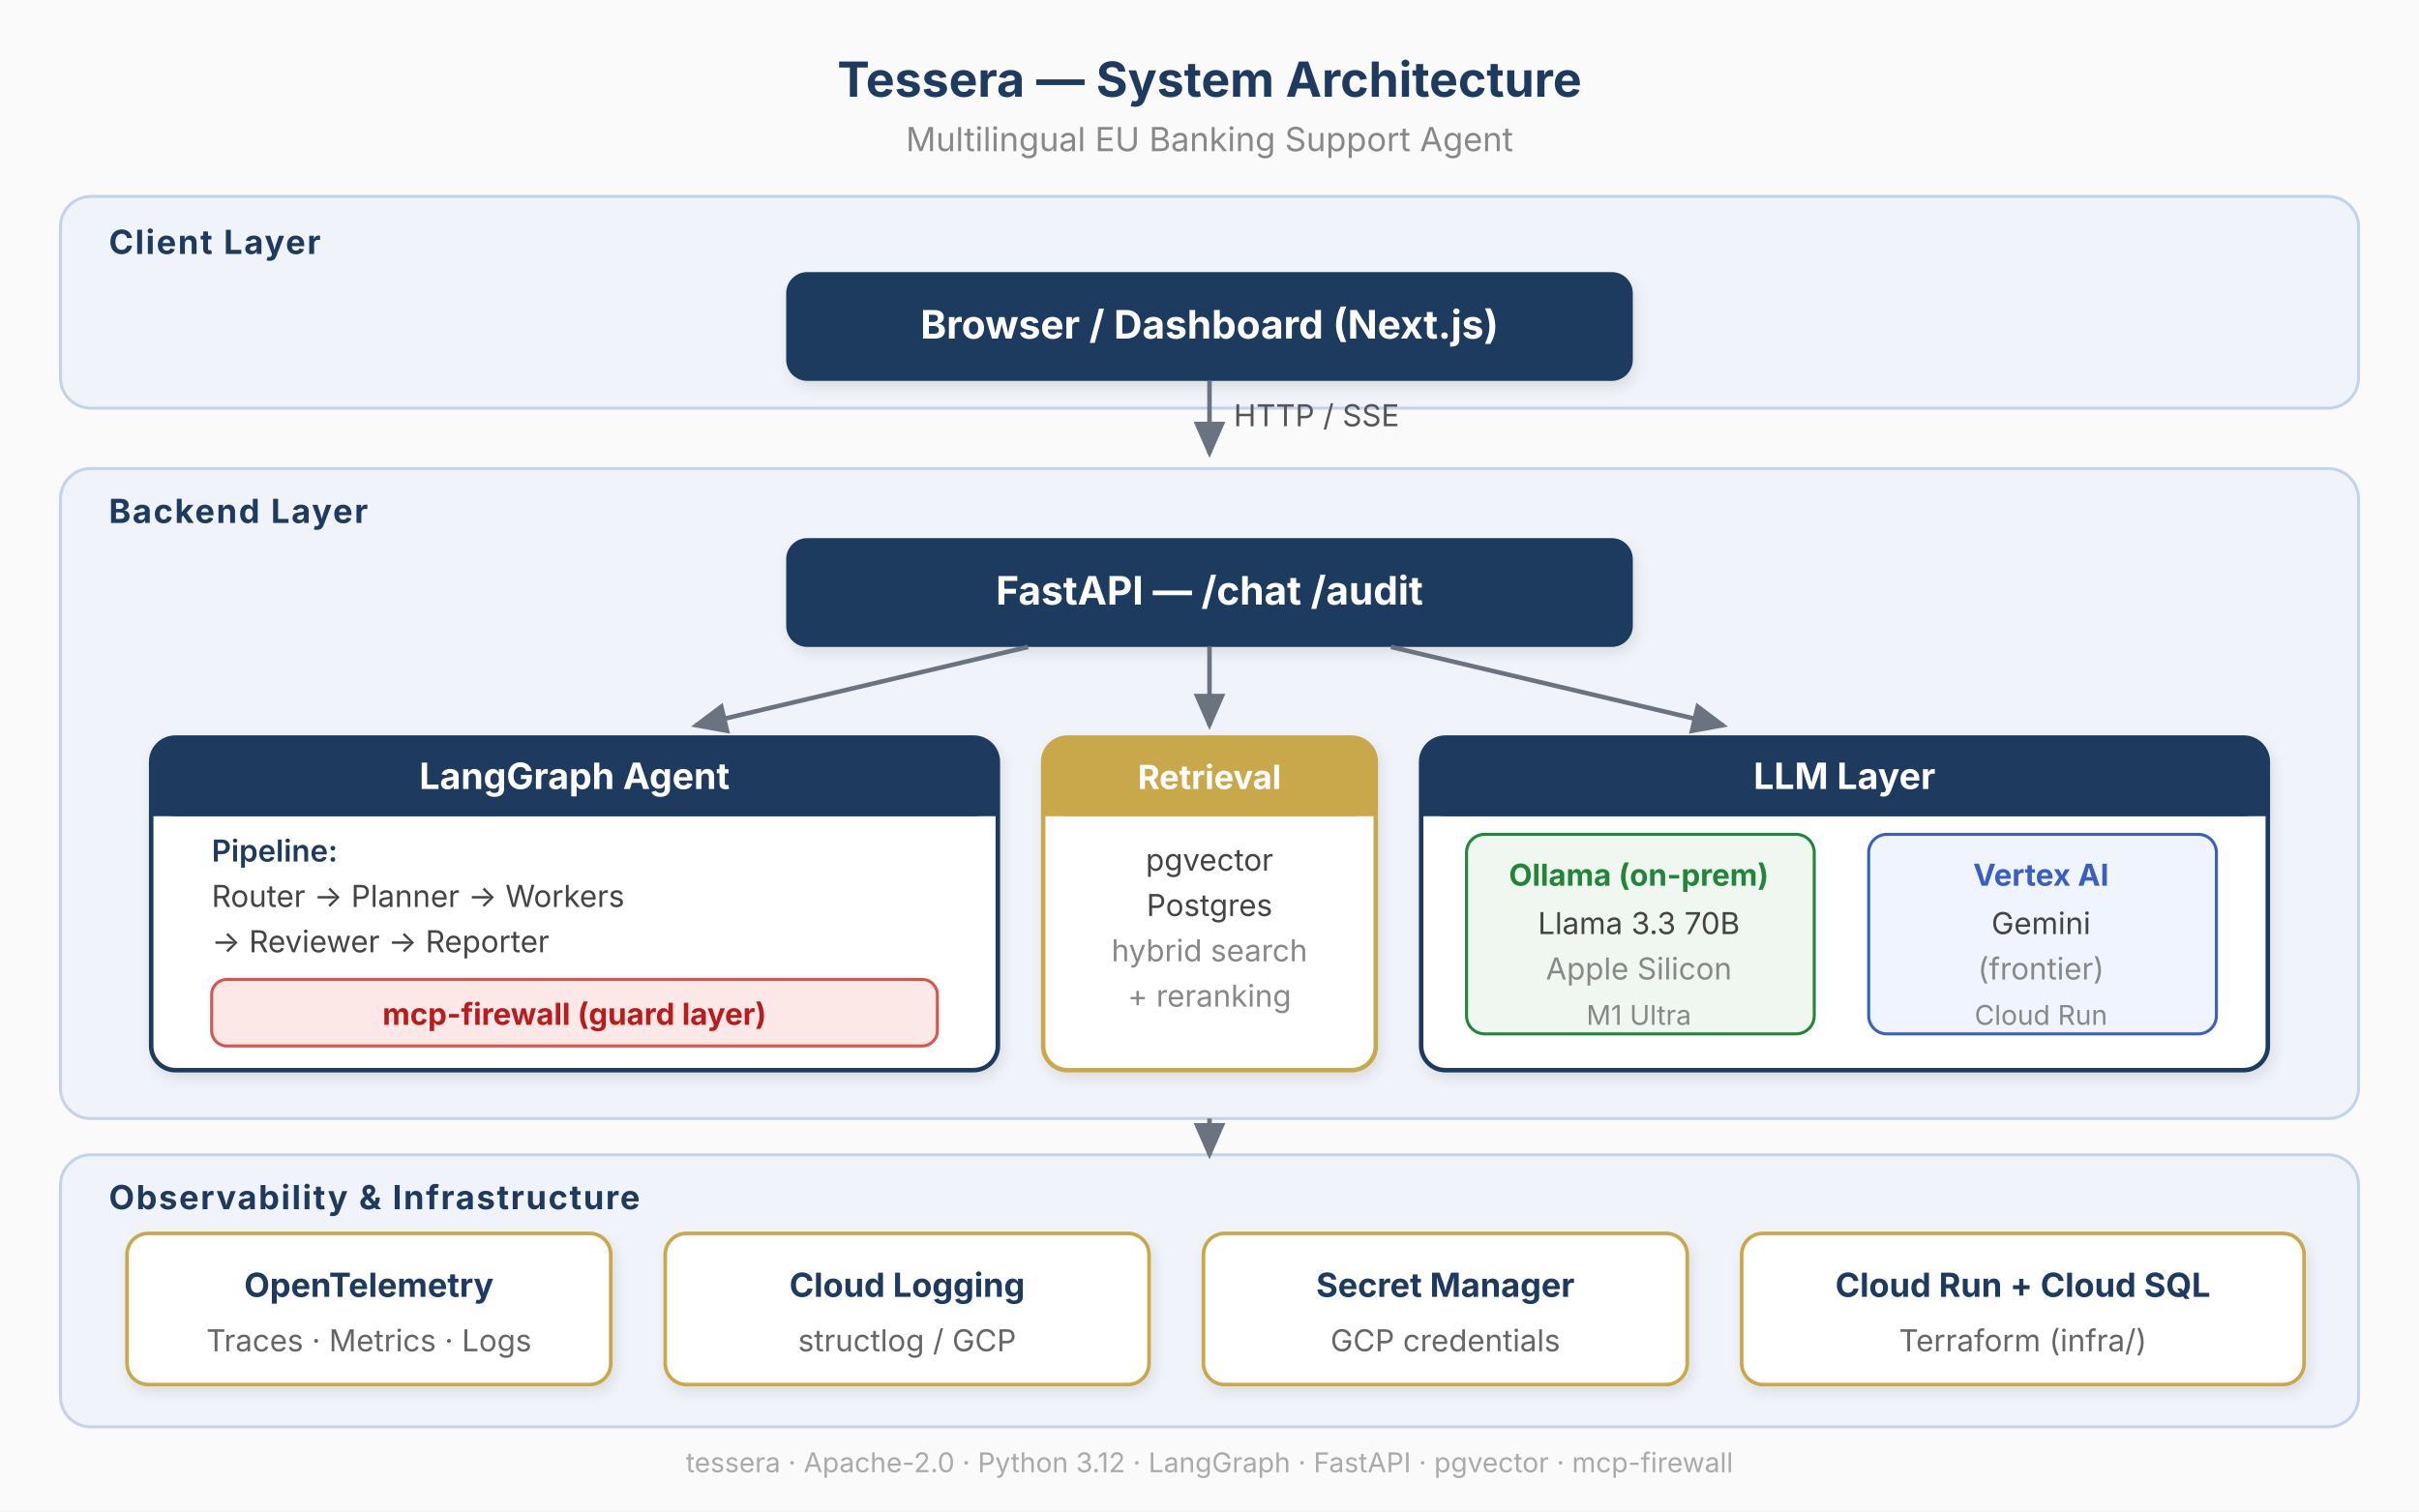
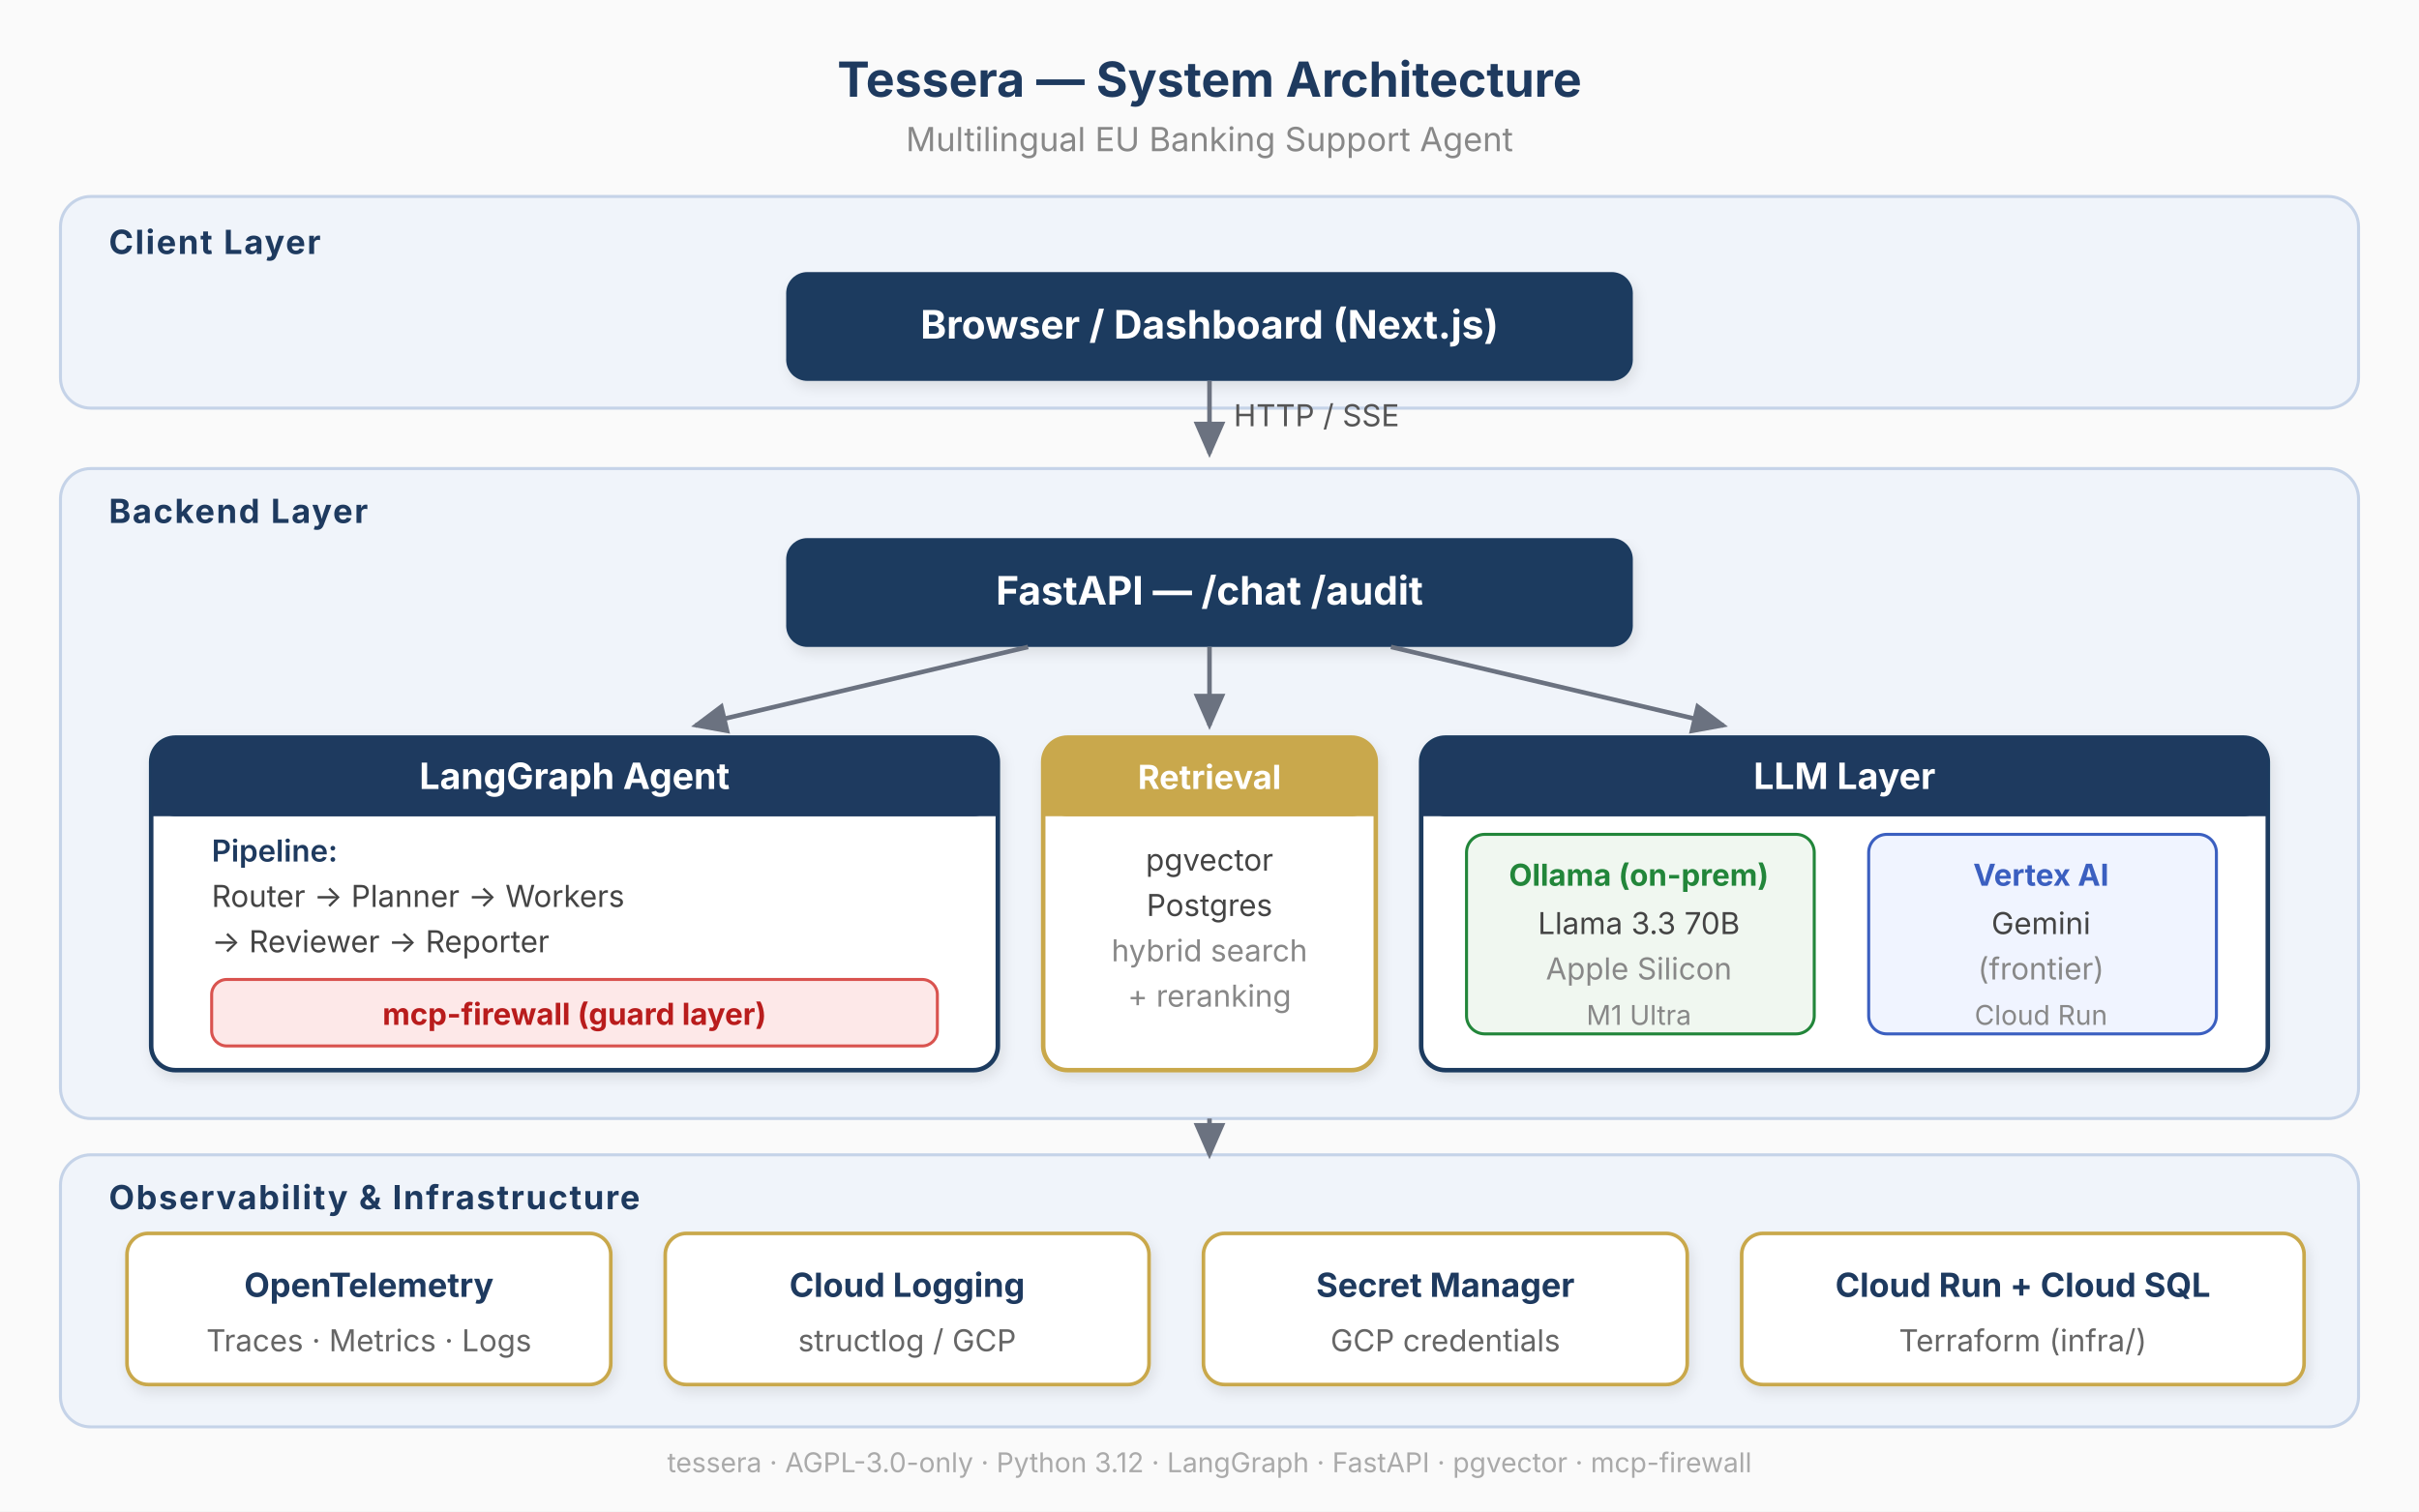
<svg xmlns="http://www.w3.org/2000/svg" width="800" height="500" viewBox="0 0 800 500">
  <defs>
    <style>
      text { font-family: -apple-system, BlinkMacSystemFont, "Segoe UI", sans-serif; }
      .layer-label { font-size: 11px; font-weight: 700; fill: #1e3a5f; letter-spacing: 0.05em; text-transform: uppercase; }
      .box-title { font-size: 13px; font-weight: 700; }
      .box-sub   { font-size: 11px; fill: #555; }
      .arrow-label { font-size: 10px; fill: #555; }
    </style>
    <marker id="arrow" markerWidth="8" markerHeight="8" refX="7" refY="3.5" orient="auto">
      <path d="M0,0 L8,3.5 L0,7 Z" fill="#6b7280" />
    </marker>
    <marker id="arrow-blue" markerWidth="8" markerHeight="8" refX="7" refY="3.5" orient="auto">
      <path d="M0,0 L8,3.5 L0,7 Z" fill="#1e3a5f" />
    </marker>
    <filter id="shadow" x="-5%" y="-5%" width="110%" height="120%">
      <feDropShadow dx="1" dy="2" stdDeviation="2" flood-color="#00000018" />
    </filter>
  </defs>
  <rect width="800" height="500" fill="#fafafa" />
  <text x="400" y="32" text-anchor="middle" font-size="16" font-weight="700" fill="#1e3a5f" font-family="-apple-system, BlinkMacSystemFont, 'Segoe UI', sans-serif">
    Tessera — System Architecture
  </text>
  <text x="400" y="50" text-anchor="middle" font-size="11" fill="#888" font-family="-apple-system, BlinkMacSystemFont, 'Segoe UI', sans-serif">
    Multilingual EU Banking Support Agent
  </text>
  <rect x="20" y="65" width="760" height="70" rx="10" fill="#f0f4fa" stroke="#c5d3e8" stroke-width="1" />
  <text x="36" y="84" class="layer-label" font-family="-apple-system, BlinkMacSystemFont, 'Segoe UI', sans-serif">Client Layer</text>
  <rect x="260" y="90" width="280" height="36" rx="7" fill="#1e3a5f" filter="url(#shadow)" />
  <text x="400" y="112" text-anchor="middle" font-size="13" font-weight="700" fill="#fff" font-family="-apple-system, BlinkMacSystemFont, 'Segoe UI', sans-serif">
    Browser / Dashboard (Next.js)
  </text>
  <line x1="400" y1="126" x2="400" y2="150" stroke="#6b7280" stroke-width="1.5" marker-end="url(#arrow)" />
  <text x="408" y="141" class="arrow-label" font-family="-apple-system, BlinkMacSystemFont, 'Segoe UI', sans-serif">HTTP / SSE</text>
  <rect x="20" y="155" width="760" height="215" rx="10" fill="#f0f4fa" stroke="#c5d3e8" stroke-width="1" />
  <text x="36" y="173" class="layer-label" font-family="-apple-system, BlinkMacSystemFont, 'Segoe UI', sans-serif">Backend Layer</text>
  <rect x="260" y="178" width="280" height="36" rx="7" fill="#1e3a5f" filter="url(#shadow)" />
  <text x="400" y="200" text-anchor="middle" font-size="13" font-weight="700" fill="#fff" font-family="-apple-system, BlinkMacSystemFont, 'Segoe UI', sans-serif">
    FastAPI — /chat  /audit
  </text>
  <line x1="340" y1="214" x2="230" y2="240" stroke="#6b7280" stroke-width="1.5" marker-end="url(#arrow)" />
  <line x1="400" y1="214" x2="400" y2="240" stroke="#6b7280" stroke-width="1.5" marker-end="url(#arrow)" />
  <line x1="460" y1="214" x2="570" y2="240" stroke="#6b7280" stroke-width="1.5" marker-end="url(#arrow)" />
  <rect x="50" y="244" width="280" height="110" rx="8" fill="#fff" stroke="#1e3a5f" stroke-width="1.5" filter="url(#shadow)" />
  <rect x="50" y="244" width="280" height="26" rx="8" fill="#1e3a5f" />
  <rect x="50" y="258" width="280" height="12" fill="#1e3a5f" />
  <text x="190" y="261" text-anchor="middle" font-size="12" font-weight="700" fill="#fff" font-family="-apple-system, BlinkMacSystemFont, 'Segoe UI', sans-serif">
    LangGraph Agent
  </text>
  <text x="70" y="285" font-size="10" fill="#1e3a5f" font-weight="600" font-family="-apple-system, BlinkMacSystemFont, 'Segoe UI', sans-serif">Pipeline:</text>
  <text x="70" y="300" font-size="10" fill="#444" font-family="-apple-system, BlinkMacSystemFont, 'Segoe UI', sans-serif">Router → Planner → Workers</text>
  <text x="70" y="315" font-size="10" fill="#444" font-family="-apple-system, BlinkMacSystemFont, 'Segoe UI', sans-serif">→ Reviewer → Reporter</text>
  <rect x="70" y="324" width="240" height="22" rx="5" fill="#fde8e8" stroke="#d9534f" stroke-width="1" />
  <text x="190" y="339" text-anchor="middle" font-size="10" font-weight="700" fill="#b91c1c" font-family="-apple-system, BlinkMacSystemFont, 'Segoe UI', sans-serif">
    mcp-firewall  (guard layer)
  </text>
  <rect x="345" y="244" width="110" height="110" rx="8" fill="#fff" stroke="#c9a84c" stroke-width="1.5" filter="url(#shadow)" />
  <rect x="345" y="244" width="110" height="26" rx="8" fill="#c9a84c" />
  <rect x="345" y="258" width="110" height="12" fill="#c9a84c" />
  <text x="400" y="261" text-anchor="middle" font-size="11" font-weight="700" fill="#fff" font-family="-apple-system, BlinkMacSystemFont, 'Segoe UI', sans-serif">
    Retrieval
  </text>
  <text x="400" y="288" text-anchor="middle" font-size="10" fill="#444" font-family="-apple-system, BlinkMacSystemFont, 'Segoe UI', sans-serif">pgvector</text>
  <text x="400" y="303" text-anchor="middle" font-size="10" fill="#444" font-family="-apple-system, BlinkMacSystemFont, 'Segoe UI', sans-serif">Postgres</text>
  <text x="400" y="318" text-anchor="middle" font-size="10" fill="#888" font-family="-apple-system, BlinkMacSystemFont, 'Segoe UI', sans-serif">hybrid search</text>
  <text x="400" y="333" text-anchor="middle" font-size="10" fill="#888" font-family="-apple-system, BlinkMacSystemFont, 'Segoe UI', sans-serif">+ reranking</text>
  <rect x="470" y="244" width="280" height="110" rx="8" fill="#fff" stroke="#1e3a5f" stroke-width="1.5" filter="url(#shadow)" />
  <rect x="470" y="244" width="280" height="26" rx="8" fill="#1e3a5f" />
  <rect x="470" y="258" width="280" height="12" fill="#1e3a5f" />
  <text x="610" y="261" text-anchor="middle" font-size="12" font-weight="700" fill="#fff" font-family="-apple-system, BlinkMacSystemFont, 'Segoe UI', sans-serif">
    LLM Layer
  </text>
  <rect x="485" y="276" width="115" height="66" rx="6" fill="#f0f7f0" stroke="#22863a" stroke-width="1" />
  <text x="542" y="293" text-anchor="middle" font-size="10" font-weight="700" fill="#22863a" font-family="-apple-system, BlinkMacSystemFont, 'Segoe UI', sans-serif">Ollama (on-prem)</text>
  <text x="542" y="309" text-anchor="middle" font-size="10" fill="#444" font-family="-apple-system, BlinkMacSystemFont, 'Segoe UI', sans-serif">Llama 3.3 70B</text>
  <text x="542" y="324" text-anchor="middle" font-size="10" fill="#888" font-family="-apple-system, BlinkMacSystemFont, 'Segoe UI', sans-serif">Apple Silicon</text>
  <text x="542" y="339" text-anchor="middle" font-size="9" fill="#888" font-family="-apple-system, BlinkMacSystemFont, 'Segoe UI', sans-serif">M1 Ultra</text>
  <rect x="618" y="276" width="115" height="66" rx="6" fill="#f0f4ff" stroke="#3b5fc0" stroke-width="1" />
  <text x="675" y="293" text-anchor="middle" font-size="10" font-weight="700" fill="#3b5fc0" font-family="-apple-system, BlinkMacSystemFont, 'Segoe UI', sans-serif">Vertex AI</text>
  <text x="675" y="309" text-anchor="middle" font-size="10" fill="#444" font-family="-apple-system, BlinkMacSystemFont, 'Segoe UI', sans-serif">Gemini</text>
  <text x="675" y="324" text-anchor="middle" font-size="10" fill="#888" font-family="-apple-system, BlinkMacSystemFont, 'Segoe UI', sans-serif">(frontier)</text>
  <text x="675" y="339" text-anchor="middle" font-size="9" fill="#888" font-family="-apple-system, BlinkMacSystemFont, 'Segoe UI', sans-serif">Cloud Run</text>
  <rect x="20" y="382" width="760" height="90" rx="10" fill="#f0f4fa" stroke="#c5d3e8" stroke-width="1" />
  <text x="36" y="400" class="layer-label" font-family="-apple-system, BlinkMacSystemFont, 'Segoe UI', sans-serif">Observability &amp; Infrastructure</text>
  <line x1="400" y1="370" x2="400" y2="382" stroke="#6b7280" stroke-width="1.5" marker-end="url(#arrow)" />
  <rect x="42" y="408" width="160" height="50" rx="7" fill="#fff" stroke="#c9a84c" stroke-width="1.2" filter="url(#shadow)" />
  <text x="122" y="429" text-anchor="middle" font-size="11" font-weight="700" fill="#1e3a5f" font-family="-apple-system, BlinkMacSystemFont, 'Segoe UI', sans-serif">OpenTelemetry</text>
  <text x="122" y="447" text-anchor="middle" font-size="10" fill="#666" font-family="-apple-system, BlinkMacSystemFont, 'Segoe UI', sans-serif">Traces · Metrics · Logs</text>
  <rect x="220" y="408" width="160" height="50" rx="7" fill="#fff" stroke="#c9a84c" stroke-width="1.2" filter="url(#shadow)" />
  <text x="300" y="429" text-anchor="middle" font-size="11" font-weight="700" fill="#1e3a5f" font-family="-apple-system, BlinkMacSystemFont, 'Segoe UI', sans-serif">Cloud Logging</text>
  <text x="300" y="447" text-anchor="middle" font-size="10" fill="#666" font-family="-apple-system, BlinkMacSystemFont, 'Segoe UI', sans-serif">structlog / GCP</text>
  <rect x="398" y="408" width="160" height="50" rx="7" fill="#fff" stroke="#c9a84c" stroke-width="1.2" filter="url(#shadow)" />
  <text x="478" y="429" text-anchor="middle" font-size="11" font-weight="700" fill="#1e3a5f" font-family="-apple-system, BlinkMacSystemFont, 'Segoe UI', sans-serif">Secret Manager</text>
  <text x="478" y="447" text-anchor="middle" font-size="10" fill="#666" font-family="-apple-system, BlinkMacSystemFont, 'Segoe UI', sans-serif">GCP credentials</text>
  <rect x="576" y="408" width="186" height="50" rx="7" fill="#fff" stroke="#c9a84c" stroke-width="1.2" filter="url(#shadow)" />
  <text x="669" y="429" text-anchor="middle" font-size="11" font-weight="700" fill="#1e3a5f" font-family="-apple-system, BlinkMacSystemFont, 'Segoe UI', sans-serif">Cloud Run + Cloud SQL</text>
  <text x="669" y="447" text-anchor="middle" font-size="10" fill="#666" font-family="-apple-system, BlinkMacSystemFont, 'Segoe UI', sans-serif">Terraform (infra/)</text>
  <text x="400" y="487" text-anchor="middle" font-size="9" fill="#aaa" font-family="-apple-system, BlinkMacSystemFont, 'Segoe UI', sans-serif">
-     tessera · Apache-2.0 · Python 3.12 · LangGraph · FastAPI · pgvector · mcp-firewall
+     tessera · AGPL-3.0-only · Python 3.12 · LangGraph · FastAPI · pgvector · mcp-firewall
  </text>
</svg>
